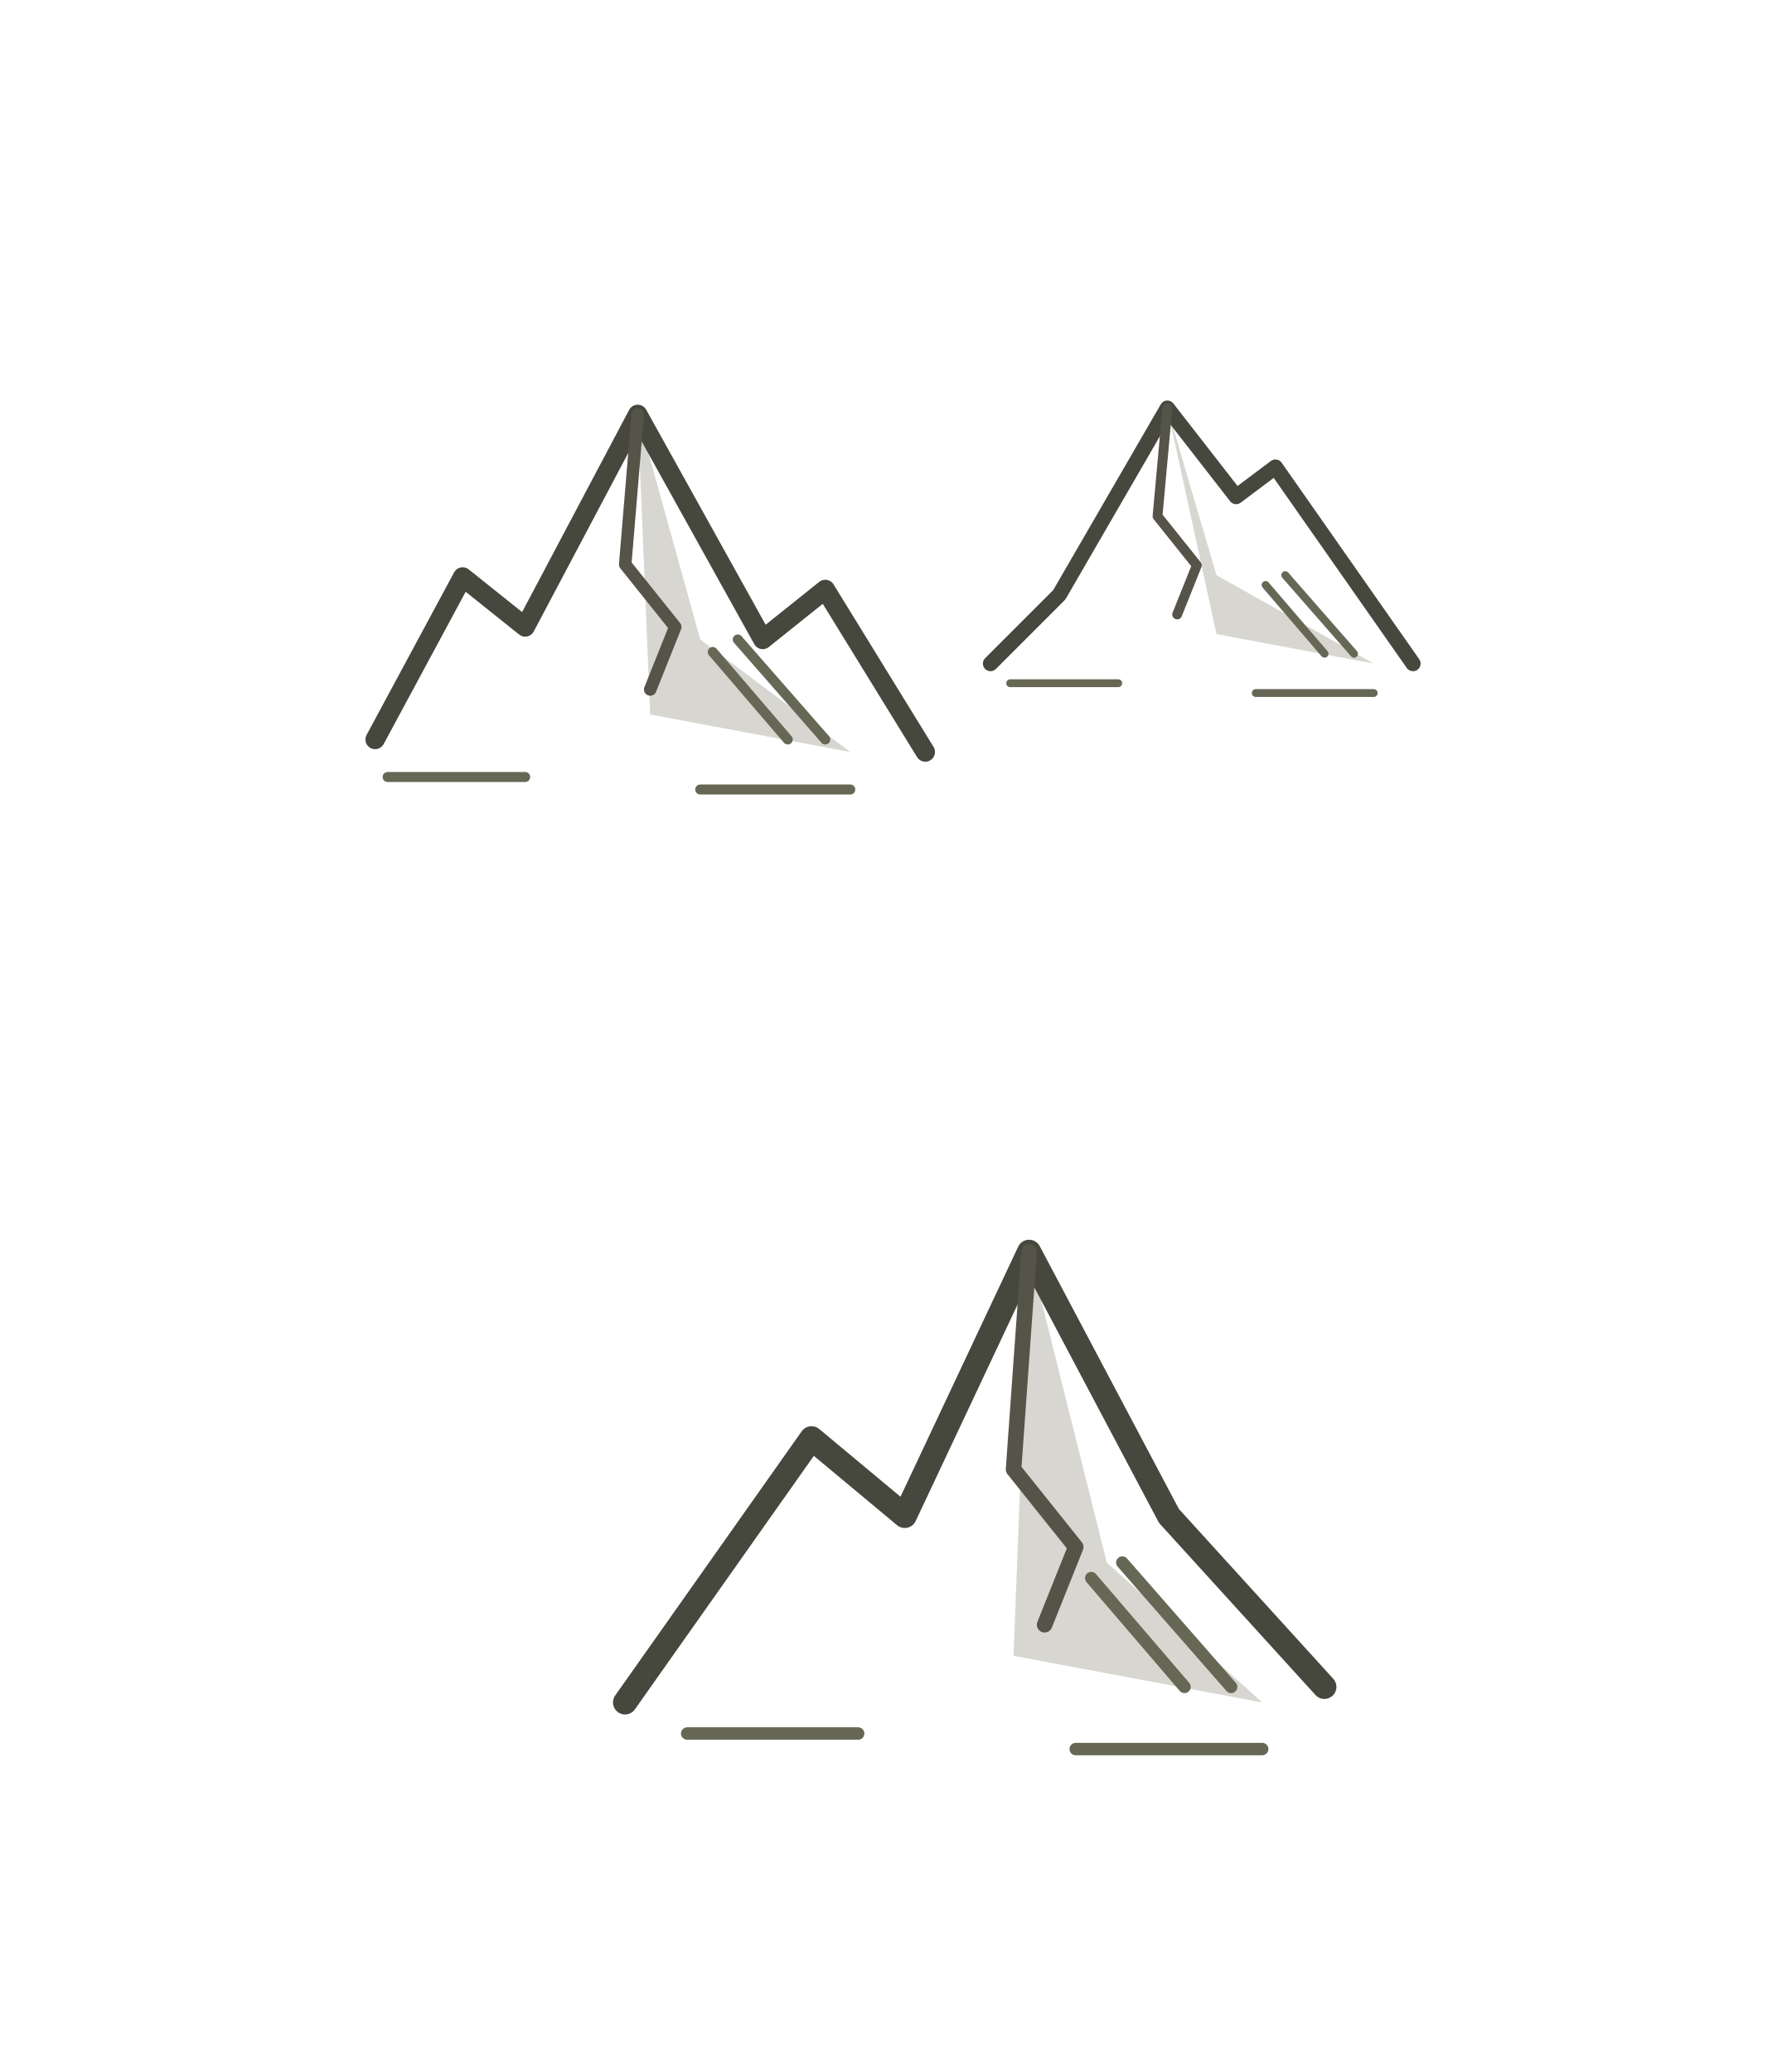
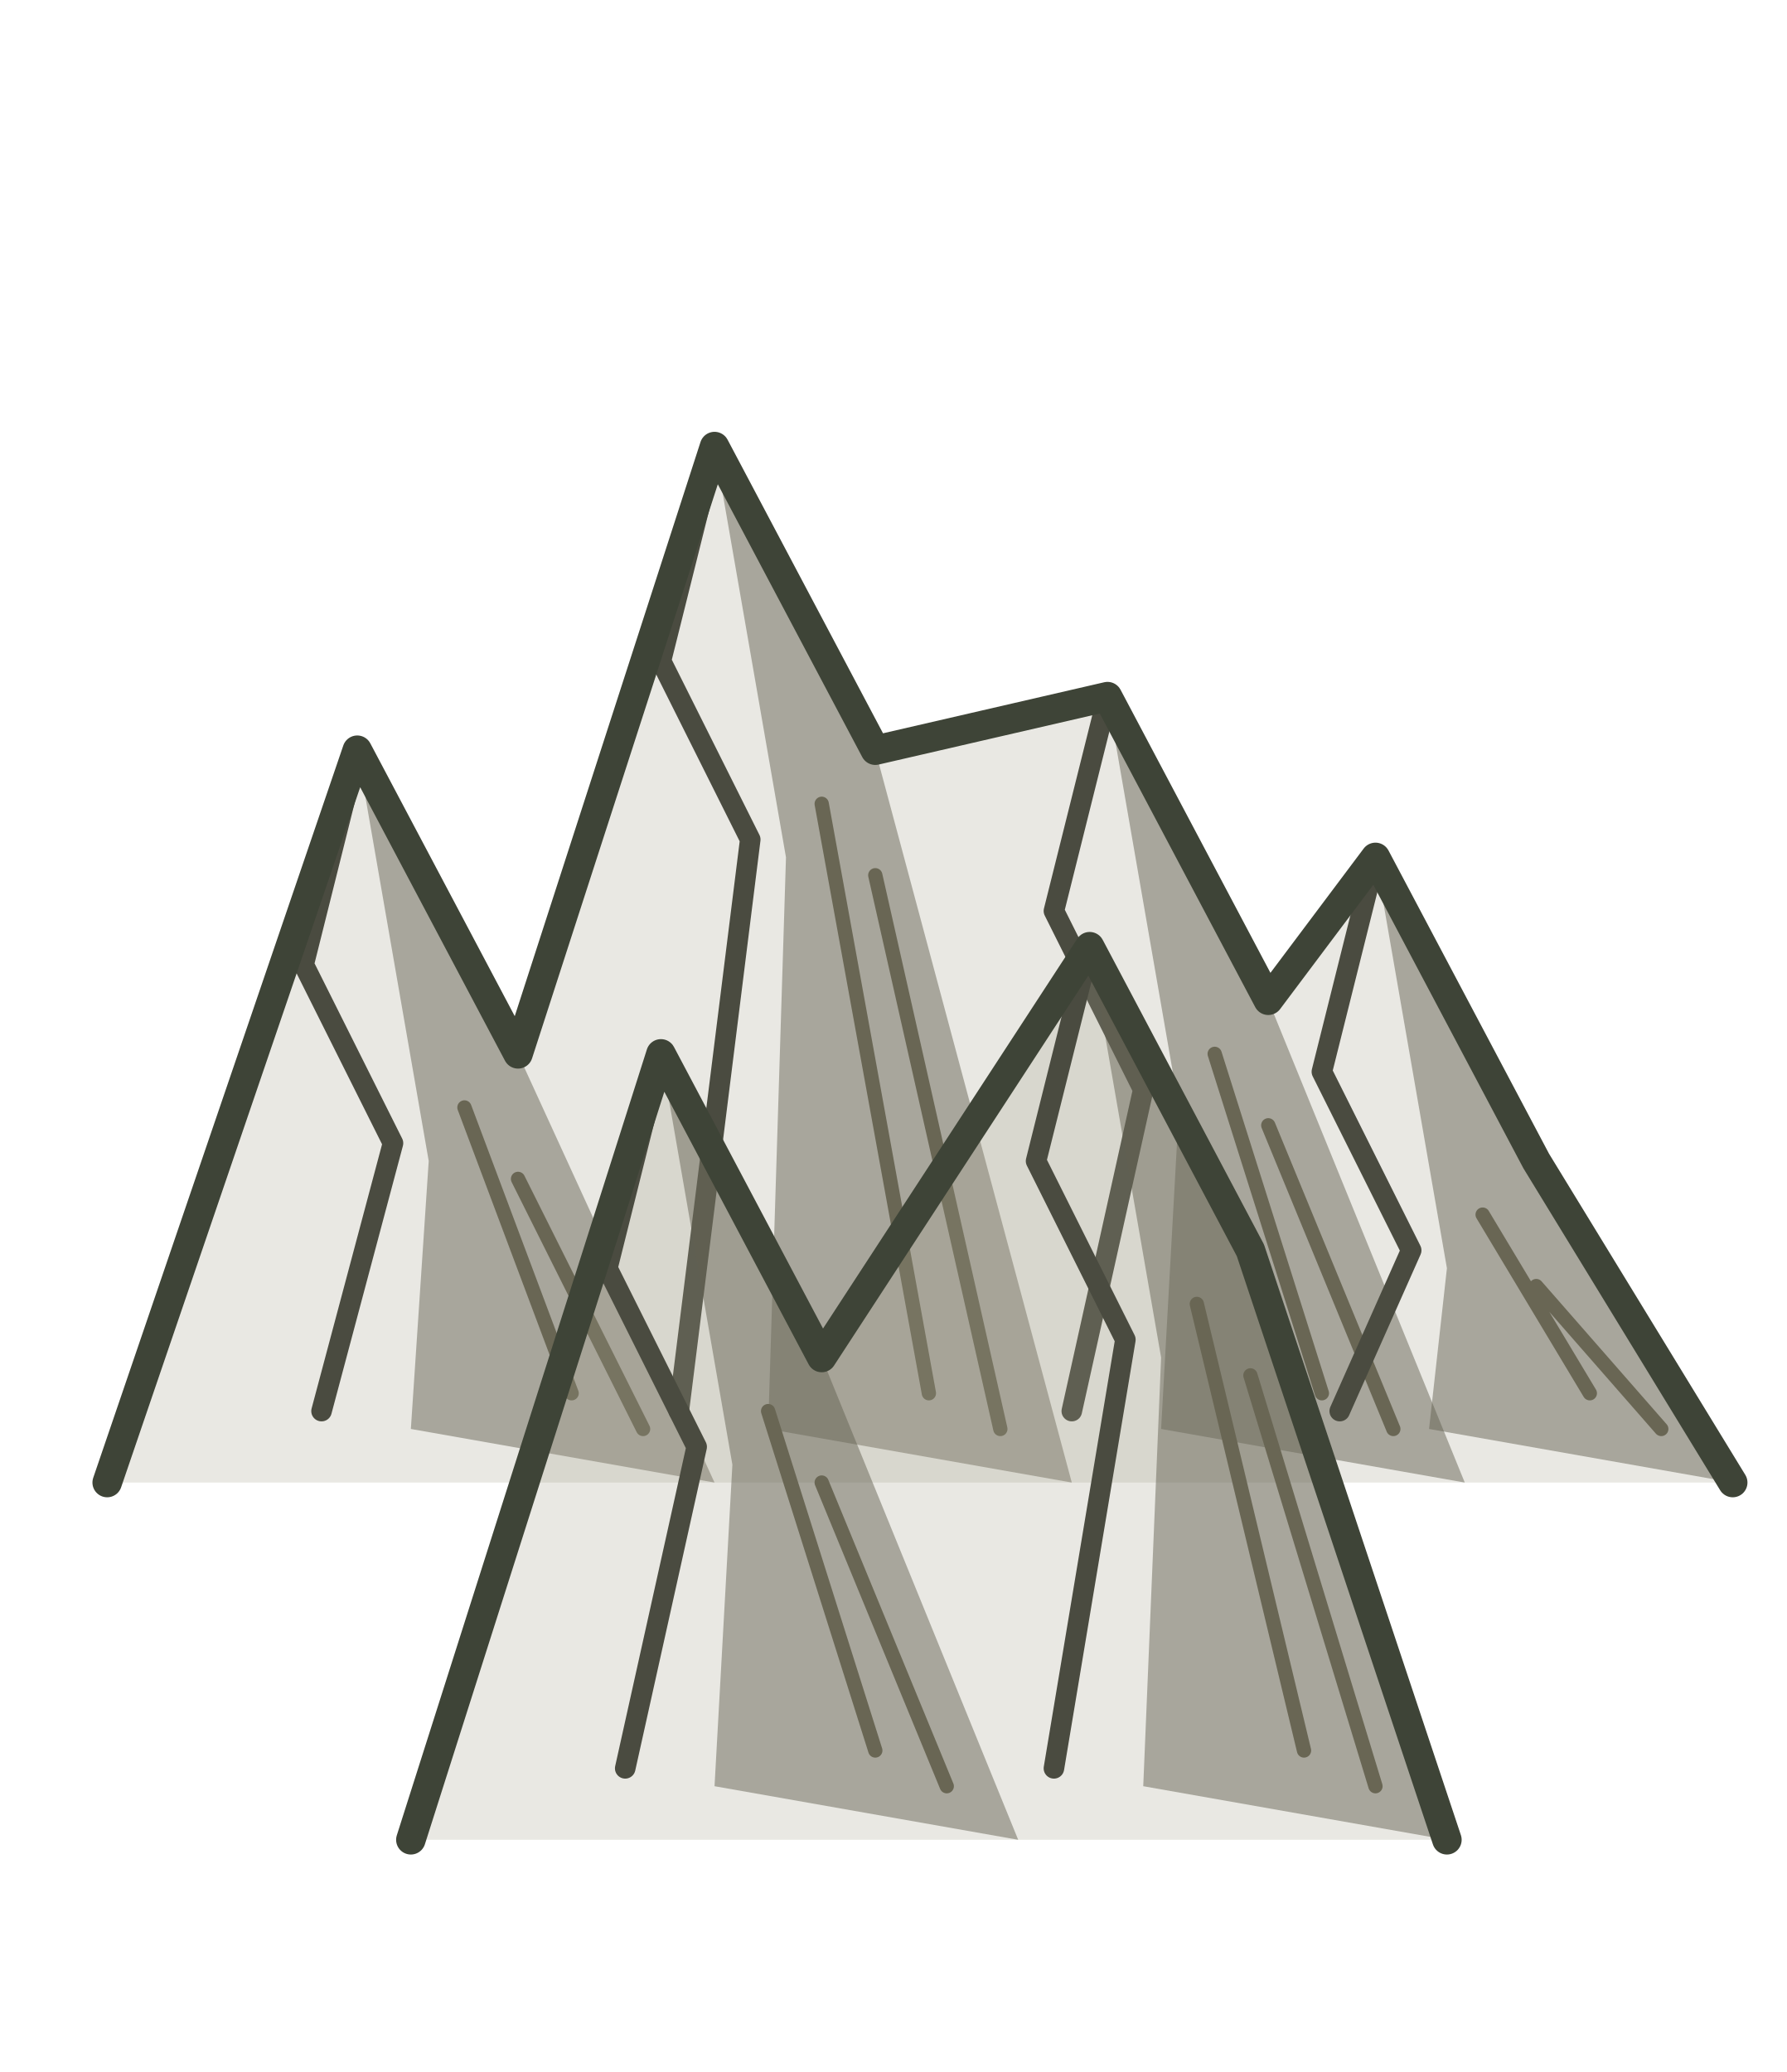
<svg xmlns="http://www.w3.org/2000/svg" viewBox="0 0 100 116">
-   <g transform="translate(35 33) scale(0.7)">
-     <path d="M1 -14L6 4L18 13L2 10Z" fill="#797461" stroke="none" stroke-width="0" opacity="0.3" stroke-linecap="round" stroke-linejoin="round" />
-     <path d="M-20 12L-13 -1L-8 3L1 -14L11 4L16 0L24 13" fill="none" stroke="#46483E" stroke-width="1.55" opacity="1" stroke-linecap="round" stroke-linejoin="round" />
-     <path d="M1 -14L0 -2L4 3L2 8" fill="none" stroke="#565348" stroke-width="1" opacity="1" stroke-linecap="round" stroke-linejoin="round" />
-     <path d="M7 5L13 12M9 4L16 12M-19 15L-8 15M6 16L18 16" fill="none" stroke="#666755" stroke-width="0.8" opacity="1" stroke-linecap="round" stroke-linejoin="round" />
-   </g>
-   <g transform="translate(67 30) scale(0.55)">
-     <path d="M-3 -13L2 4L18 13L2 10Z" fill="#797461" stroke="none" stroke-width="0" opacity="0.3" stroke-linecap="round" stroke-linejoin="round" />
-     <path d="M-21 13L-14 6L-3 -13L4 -4L8 -7L22 13" fill="none" stroke="#46483E" stroke-width="1.55" opacity="1" stroke-linecap="round" stroke-linejoin="round" />
-     <path d="M-3 -13L-4 -2L0 3L-2 8" fill="none" stroke="#565348" stroke-width="1" opacity="1" stroke-linecap="round" stroke-linejoin="round" />
-     <path d="M7 5L13 12M9 4L16 12M-19 15L-8 15M6 16L18 16" fill="none" stroke="#666755" stroke-width="0.8" opacity="1" stroke-linecap="round" stroke-linejoin="round" />
-   </g>
-   <g transform="translate(55 84) scale(0.87)">
-     <path d="M3 -16L8 4L18 13L2 10Z" fill="#797461" stroke="none" stroke-width="0" opacity="0.3" stroke-linecap="round" stroke-linejoin="round" />
-     <path d="M-23 13L-11 -4L-5 1L3 -16L12 1L22 12" fill="none" stroke="#46483E" stroke-width="1.55" opacity="1" stroke-linecap="round" stroke-linejoin="round" />
-     <path d="M3 -16L2 -2L6 3L4 8" fill="none" stroke="#565348" stroke-width="1" opacity="1" stroke-linecap="round" stroke-linejoin="round" />
-     <path d="M7 5L13 12M9 4L16 12M-19 15L-8 15M6 16L18 16" fill="none" stroke="#666755" stroke-width="0.8" opacity="1" stroke-linecap="round" stroke-linejoin="round" />
-   </g>
+   <path d="M6 83L20 42L29 59L40 25L49 42L62 39L71 56L77 48L86 65L97 83Z" fill="#A4A08A" stroke="none" stroke-width="0" opacity="0.24" stroke-linecap="round" stroke-linejoin="round" />
+   <path d="M20 42L29 59L40 83L23 80L24 65Z" fill="#615F50" stroke="none" stroke-width="0" opacity="0.48" stroke-linecap="round" stroke-linejoin="round" />
+   <path d="M20 42L17 54L22 64L18 79" fill="none" stroke="#4A4B40" stroke-width="1.15" opacity="1" stroke-linecap="round" stroke-linejoin="round" />
+   <path d="M26 62L32 78M29 66L36 80" fill="none" stroke="#696654" stroke-width="0.8" opacity="1" stroke-linecap="round" stroke-linejoin="round" />
+   <path d="M40 25L49 42L60 83L43 80L44 48Z" fill="#615F50" stroke="none" stroke-width="0" opacity="0.48" stroke-linecap="round" stroke-linejoin="round" />
+   <path d="M40 25L37 37L42 47L38 79" fill="none" stroke="#4A4B40" stroke-width="1.15" opacity="1" stroke-linecap="round" stroke-linejoin="round" />
+   <path d="M46 45L52 78M49 49L56 80" fill="none" stroke="#696654" stroke-width="0.8" opacity="1" stroke-linecap="round" stroke-linejoin="round" />
+   <path d="M62 39L71 56L82 83L65 80L66 62Z" fill="#615F50" stroke="none" stroke-width="0" opacity="0.48" stroke-linecap="round" stroke-linejoin="round" />
+   <path d="M62 39L59 51L64 61L60 79" fill="none" stroke="#4A4B40" stroke-width="1.15" opacity="1" stroke-linecap="round" stroke-linejoin="round" />
+   <path d="M68 59L74 78M71 63L78 80" fill="none" stroke="#696654" stroke-width="0.8" opacity="1" stroke-linecap="round" stroke-linejoin="round" />
+   <path d="M77 48L86 65L97 83L80 80L81 71Z" fill="#615F50" stroke="none" stroke-width="0" opacity="0.48" stroke-linecap="round" stroke-linejoin="round" />
+   <path d="M77 48L74 60L79 70L75 79" fill="none" stroke="#4A4B40" stroke-width="1.15" opacity="1" stroke-linecap="round" stroke-linejoin="round" />
+   <path d="M83 68L89 78M86 72L93 80" fill="none" stroke="#696654" stroke-width="0.8" opacity="1" stroke-linecap="round" stroke-linejoin="round" />
+   <path d="M6 83L20 42L29 59L40 25L49 42L62 39L71 56L77 48L86 65L97 83" fill="none" stroke="#3E4437" stroke-width="1.65" opacity="1" stroke-linecap="round" stroke-linejoin="round" />
+   <path d="M23 103L37 59L46 76L61 53L70 70L81 103Z" fill="#A4A08A" stroke="none" stroke-width="0" opacity="0.24" stroke-linecap="round" stroke-linejoin="round" />
+   <path d="M37 59L46 76L57 103L40 100L41 82Z" fill="#615F50" stroke="none" stroke-width="0" opacity="0.48" stroke-linecap="round" stroke-linejoin="round" />
+   <path d="M37 59L34 71L39 81L35 99" fill="none" stroke="#4A4B40" stroke-width="1.15" opacity="1" stroke-linecap="round" stroke-linejoin="round" />
+   <path d="M43 79L49 98M46 83L53 100" fill="none" stroke="#696654" stroke-width="0.8" opacity="1" stroke-linecap="round" stroke-linejoin="round" />
+   <path d="M61 53L70 70L81 103L64 100L65 76Z" fill="#615F50" stroke="none" stroke-width="0" opacity="0.48" stroke-linecap="round" stroke-linejoin="round" />
+   <path d="M61 53L58 65L63 75L59 99" fill="none" stroke="#4A4B40" stroke-width="1.15" opacity="1" stroke-linecap="round" stroke-linejoin="round" />
+   <path d="M67 73L73 98M70 77L77 100" fill="none" stroke="#696654" stroke-width="0.8" opacity="1" stroke-linecap="round" stroke-linejoin="round" />
+   <path d="M23 103L37 59L46 76L61 53L70 70L81 103" fill="none" stroke="#3E4437" stroke-width="1.65" opacity="1" stroke-linecap="round" stroke-linejoin="round" />
</svg>
